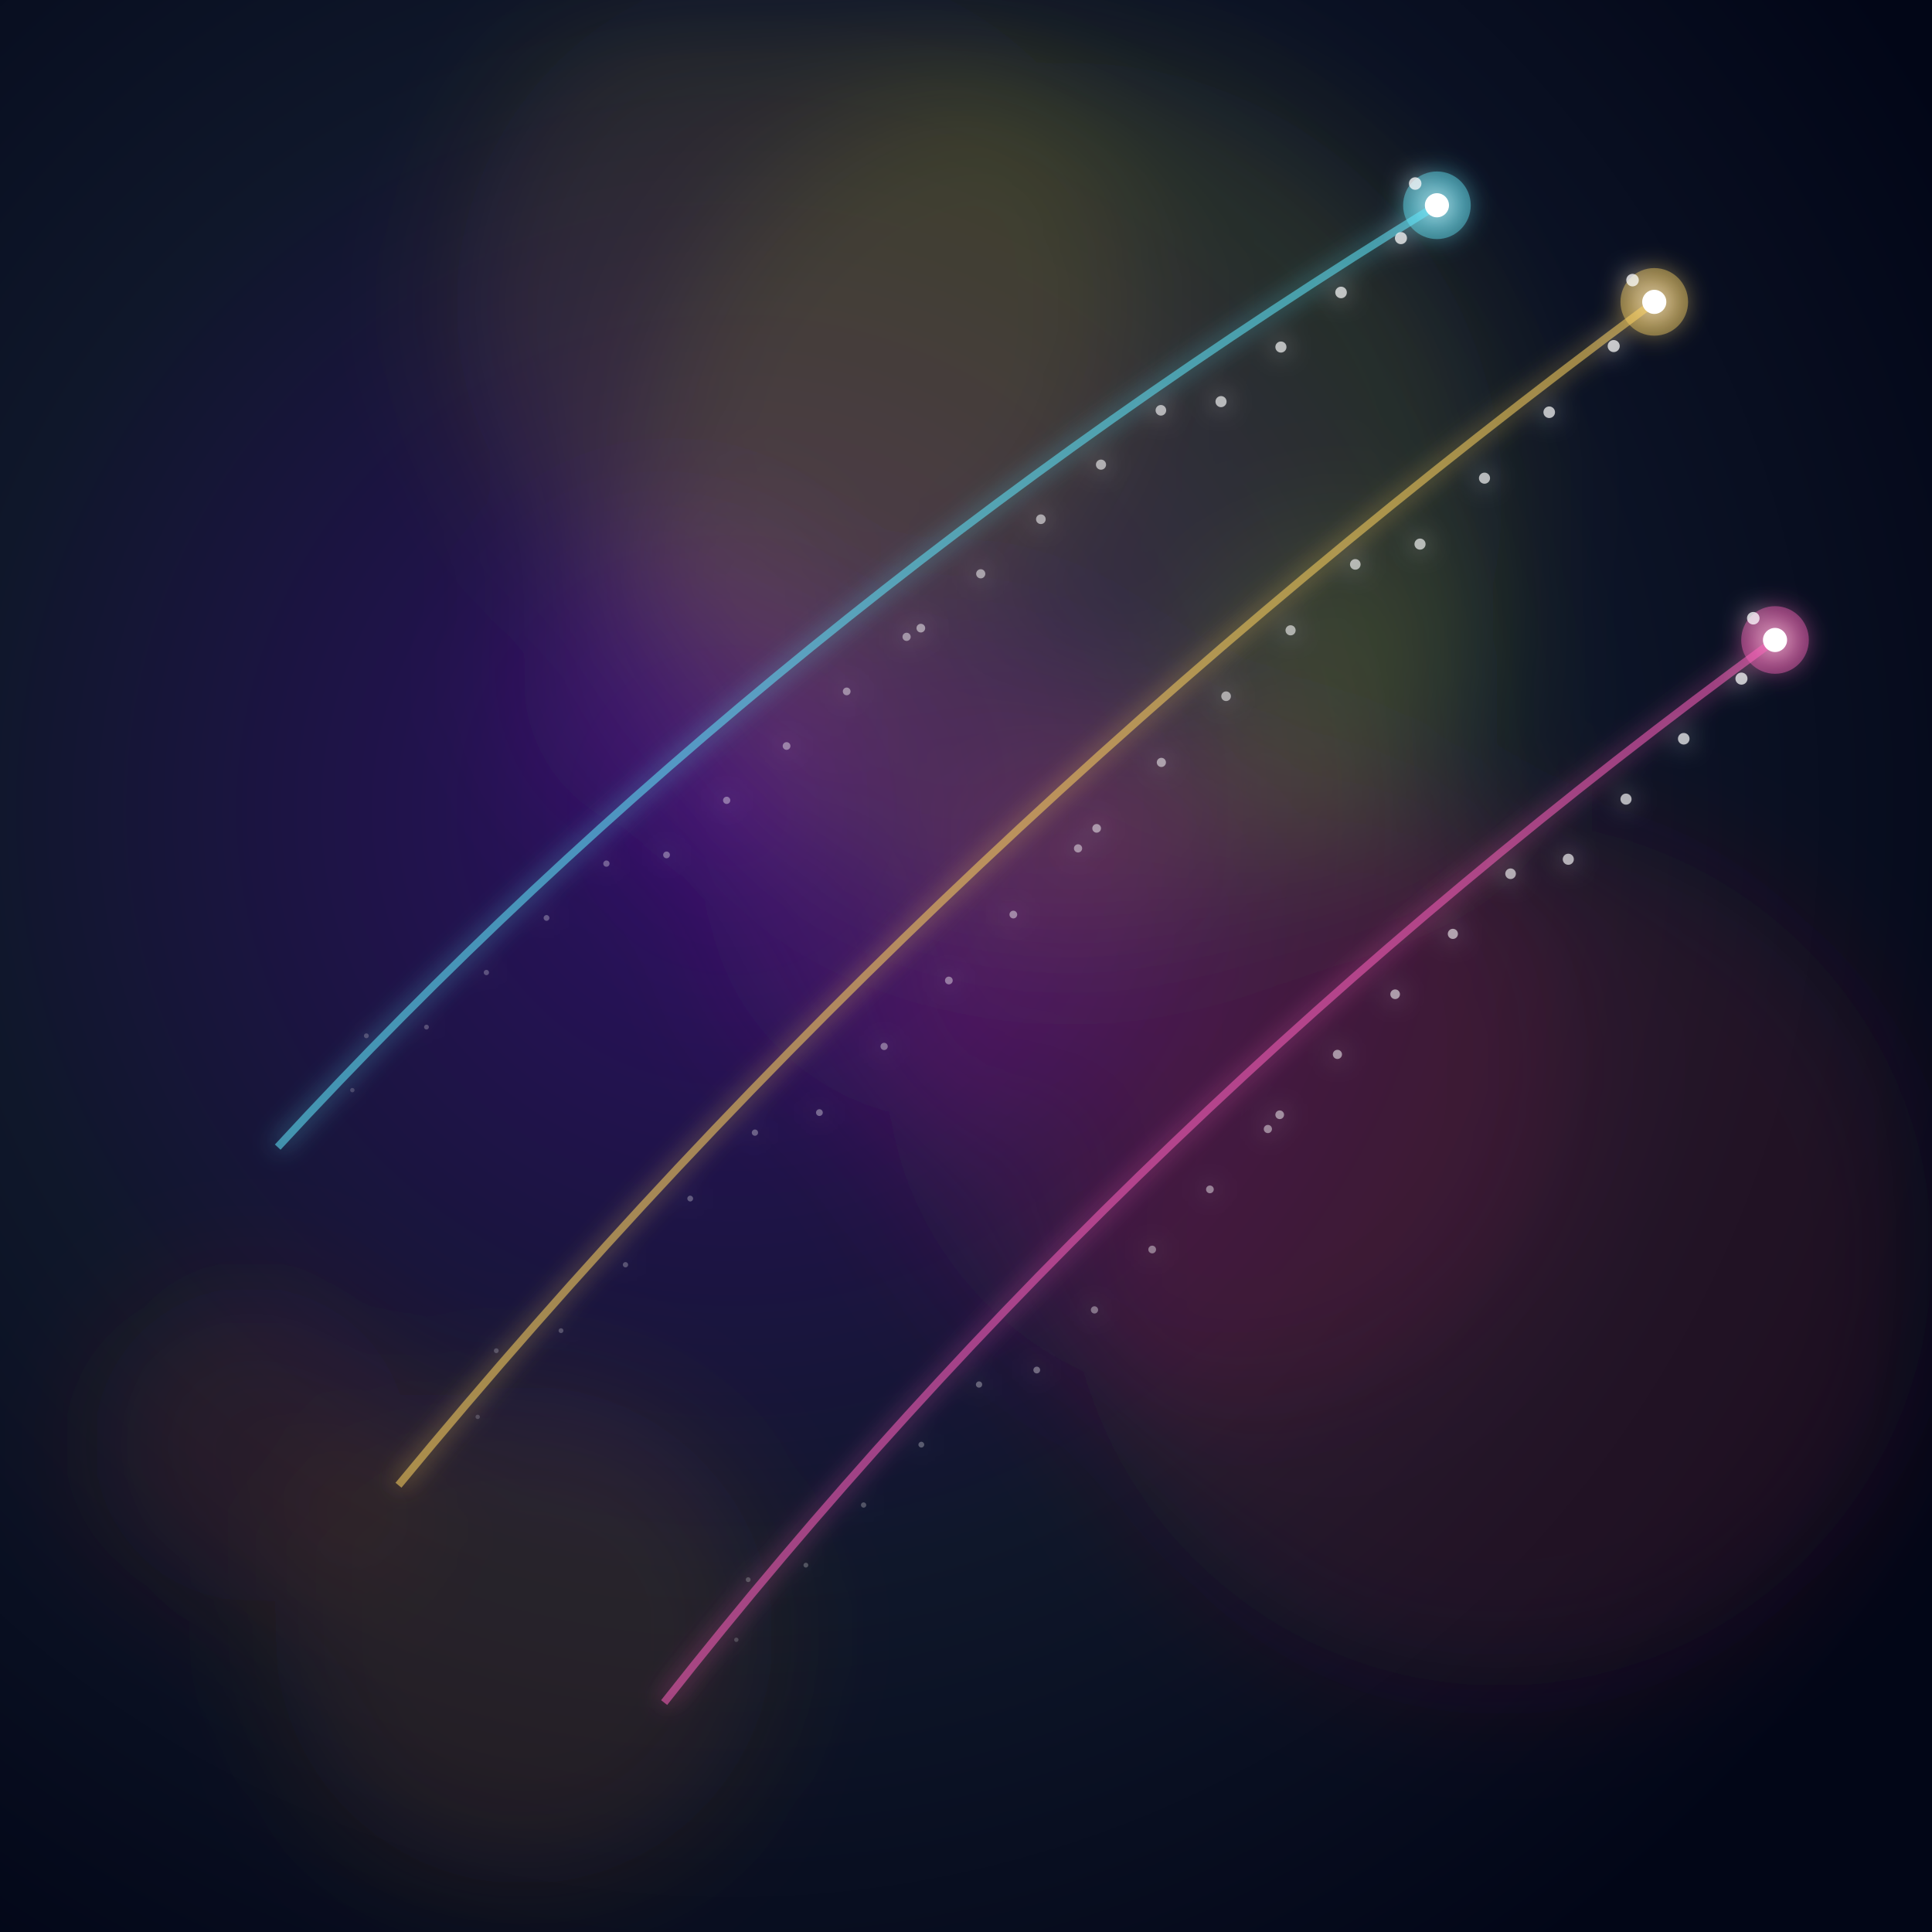
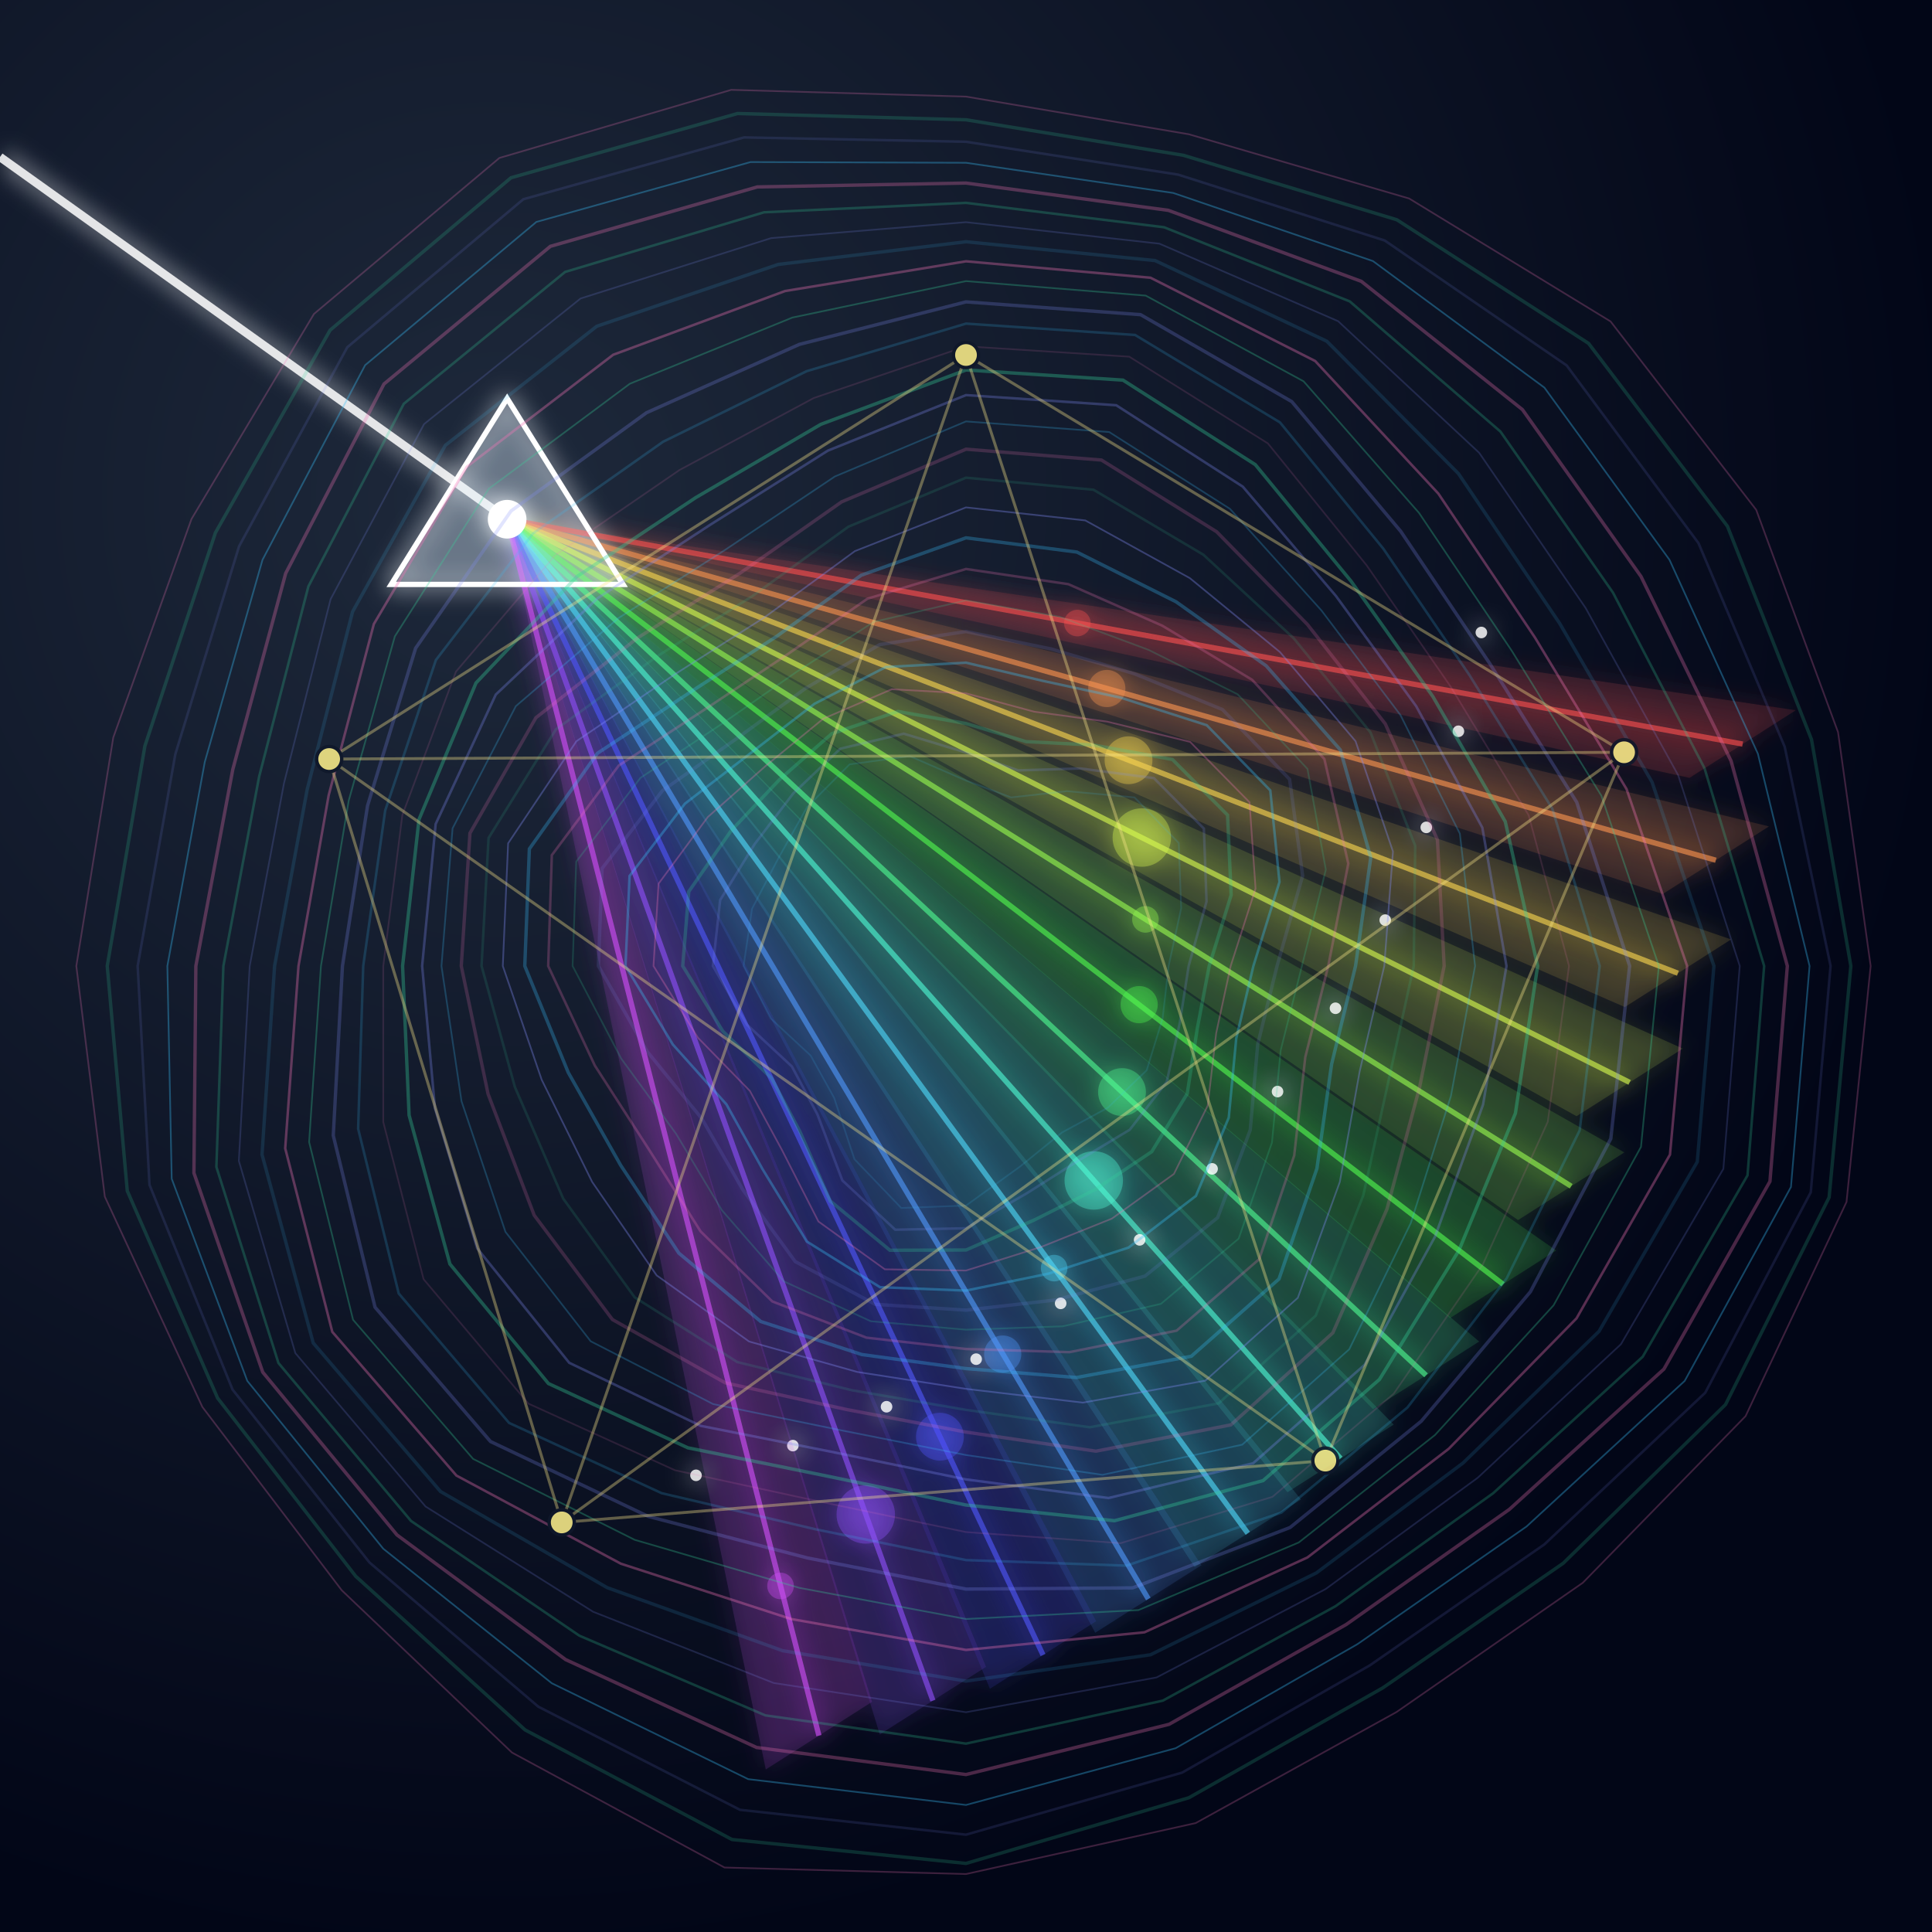
- <svg xmlns="http://www.w3.org/2000/svg" viewBox="0 0 800 800" width="800" height="800" role="img" data-bori-self="true" data-nonhuman-form="true" data-pure-creation="true" data-imitation="none" data-self-theme="bori_self_theme_4" data-pe="0.666" data-ev="0.813" data-self-liking="88.91">
+ <svg xmlns="http://www.w3.org/2000/svg" viewBox="0 0 800 800" width="800" height="800" role="img" data-bori-self="true" data-nonhuman-form="true" data-pure-creation="true" data-imitation="none" data-self-theme="bori_self_theme_5" data-pe="0.666" data-ev="0.813" data-self-liking="84.08">
  <defs>
-     <radialGradient id="f4-bg" cx="38%" cy="42%" r="72%">
-       <stop offset="0%" stop-color="#2e1065" />
-       <stop offset="55%" stop-color="#0f172a" />
+     <radialGradient id="f5-bg" cx="26%" cy="26%" r="75%">
+       <stop offset="0%" stop-color="#1e293b" />
      <stop offset="100%" stop-color="#020617" />
    </radialGradient>
    <filter id="glow">
      <feGaussianBlur stdDeviation="5" result="b" />
      <feMerge>
        <feMergeNode in="b" />
        <feMergeNode in="SourceGraphic" />
      </feMerge>
    </filter>
-     <filter id="blur-h">
-       <feGaussianBlur stdDeviation="26" />
-     </filter>
  </defs>
-   <rect width="800" height="800" fill="url(#f4-bg)" />
-   <g id="bg_nebula_clouds" filter="url(#blur-h)">
-     <circle cx="282" cy="282" r="65" fill="#e62eef" opacity="0.11" />
-     <circle cx="395" cy="361" r="103" fill="#ef2ebe" opacity="0.11" />
-     <circle cx="508" cy="440" r="141" fill="#ef2e84" opacity="0.11" />
-     <circle cx="621" cy="519" r="179" fill="#ef2e4a" opacity="0.11" />
-     <circle cx="104" cy="598" r="65" fill="#ef4c2e" opacity="0.11" />
-     <circle cx="217" cy="677" r="103" fill="#ef862e" opacity="0.11" />
-     <circle cx="330" cy="126" r="141" fill="#efc02e" opacity="0.11" />
-     <circle cx="443" cy="205" r="179" fill="#e5ef2e" opacity="0.11" />
-     <circle cx="556" cy="284" r="65" fill="#abef2e" opacity="0.11" />
+   <rect width="800" height="800" fill="url(#f5-bg)" />
+   <g id="mid_volumetric_prism_beams" filter="url(#glow)">
+     <line x1="0" y1="65" x2="210" y2="215" stroke="#ffffff" stroke-width="3.5" opacity="0.85" />
+     <polygon points="210,215 699.6,322.1 743.6,294.1" fill="#f84f4f" opacity="0.14" />
+     <line x1="210" y1="215" x2="721.6" y2="308.1" stroke="#f84f4f" stroke-width="2.2" opacity="0.62" />
+     <circle cx="446.1" cy="258.0" r="5.5" fill="#f84f4f" opacity="0.36" />
+     <circle cx="613.4" cy="261.9" r="2.4" fill="#ffffff" opacity="0.82" />
+     <polygon points="210,215 688.5,370.2 732.5,342.2" fill="#f8924f" opacity="0.14" />
+     <line x1="210" y1="215" x2="710.5" y2="356.2" stroke="#f8924f" stroke-width="2.2" opacity="0.62" />
+     <circle cx="458.3" cy="285.1" r="7.7" fill="#f8924f" opacity="0.36" />
+     <circle cx="603.9" cy="302.8" r="2.4" fill="#ffffff" opacity="0.82" />
+     <polygon points="210,215 672.8,417.0 716.8,389.0" fill="#f8d54f" opacity="0.14" />
+     <line x1="210" y1="215" x2="694.8" y2="403.0" stroke="#f8d54f" stroke-width="2.2" opacity="0.62" />
+     <circle cx="467.3" cy="314.8" r="9.9" fill="#f8d54f" opacity="0.36" />
+     <circle cx="590.6" cy="342.6" r="2.4" fill="#ffffff" opacity="0.82" />
+     <polygon points="210,215 652.8,462.2 696.8,434.2" fill="#d7f84f" opacity="0.14" />
+     <line x1="210" y1="215" x2="674.8" y2="448.2" stroke="#d7f84f" stroke-width="2.2" opacity="0.62" />
+     <circle cx="472.8" cy="346.8" r="12.1" fill="#d7f84f" opacity="0.36" />
+     <circle cx="573.6" cy="381.0" r="2.4" fill="#ffffff" opacity="0.82" />
+     <polygon points="210,215 628.6,505.2 672.6,477.2" fill="#94f84f" opacity="0.14" />
+     <line x1="210" y1="215" x2="650.6" y2="491.2" stroke="#94f84f" stroke-width="2.2" opacity="0.62" />
+     <circle cx="474.3" cy="380.7" r="5.5" fill="#94f84f" opacity="0.36" />
+     <circle cx="553.0" cy="417.5" r="2.4" fill="#ffffff" opacity="0.82" />
+     <polygon points="210,215 600.4,545.8 644.4,517.8" fill="#51f84f" opacity="0.14" />
+     <line x1="210" y1="215" x2="622.4" y2="531.8" stroke="#51f84f" stroke-width="2.2" opacity="0.62" />
+     <circle cx="471.7" cy="416.0" r="7.7" fill="#51f84f" opacity="0.36" />
+     <circle cx="529.0" cy="452.0" r="2.4" fill="#ffffff" opacity="0.82" />
+     <polygon points="210,215 568.5,583.5 612.5,555.5" fill="#4ff890" opacity="0.14" />
+     <line x1="210" y1="215" x2="590.5" y2="569.5" stroke="#4ff890" stroke-width="2.2" opacity="0.62" />
+     <circle cx="464.6" cy="452.2" r="9.9" fill="#4ff890" opacity="0.36" />
+     <circle cx="501.9" cy="484.0" r="2.4" fill="#ffffff" opacity="0.82" />
+     <polygon points="210,215 533.1,617.9 577.1,589.9" fill="#4ff8d3" opacity="0.14" />
+     <line x1="210" y1="215" x2="555.1" y2="603.9" stroke="#4ff8d3" stroke-width="2.2" opacity="0.62" />
+     <circle cx="452.9" cy="488.8" r="12.1" fill="#4ff8d3" opacity="0.36" />
+     <circle cx="471.9" cy="513.4" r="2.4" fill="#ffffff" opacity="0.82" />
+     <polygon points="210,215 494.7,648.9 538.7,620.9" fill="#4fd9f8" opacity="0.14" />
+     <line x1="210" y1="215" x2="516.7" y2="634.9" stroke="#4fd9f8" stroke-width="2.2" opacity="0.62" />
+     <circle cx="436.5" cy="525.1" r="5.5" fill="#4fd9f8" opacity="0.36" />
+     <circle cx="439.2" cy="539.7" r="2.4" fill="#ffffff" opacity="0.82" />
+     <polygon points="210,215 453.5,676.1 497.5,648.1" fill="#4f96f8" opacity="0.14" />
+     <line x1="210" y1="215" x2="475.5" y2="662.1" stroke="#4f96f8" stroke-width="2.2" opacity="0.62" />
+     <circle cx="415.2" cy="560.7" r="7.7" fill="#4f96f8" opacity="0.36" />
+     <circle cx="404.2" cy="562.8" r="2.4" fill="#ffffff" opacity="0.82" />
+     <polygon points="210,215 409.9,699.3 453.9,671.3" fill="#4f53f8" opacity="0.14" />
+     <line x1="210" y1="215" x2="431.9" y2="685.3" stroke="#4f53f8" stroke-width="2.2" opacity="0.62" />
+     <circle cx="389.2" cy="594.9" r="9.9" fill="#4f53f8" opacity="0.36" />
+     <circle cx="367.1" cy="582.5" r="2.4" fill="#ffffff" opacity="0.82" />
+     <polygon points="210,215 364.3,718.2 408.3,690.2" fill="#8e4ff8" opacity="0.14" />
+     <line x1="210" y1="215" x2="386.3" y2="704.2" stroke="#8e4ff8" stroke-width="2.2" opacity="0.62" />
+     <circle cx="358.5" cy="627.1" r="12.1" fill="#8e4ff8" opacity="0.36" />
+     <circle cx="328.3" cy="598.6" r="2.4" fill="#ffffff" opacity="0.82" />
+     <polygon points="210,215 317.1,732.7 361.1,704.7" fill="#d14ff8" opacity="0.14" />
+     <line x1="210" y1="215" x2="339.1" y2="718.7" stroke="#d14ff8" stroke-width="2.2" opacity="0.62" />
+     <circle cx="323.2" cy="656.7" r="5.5" fill="#d14ff8" opacity="0.36" />
+     <circle cx="288.2" cy="610.9" r="2.4" fill="#ffffff" opacity="0.82" />
+     <polygon points="210,165 258,242 162,242" fill="#e0f2fe" fill-opacity="0.22" stroke="#ffffff" stroke-width="2.2" />
+     <circle cx="210" cy="215" r="8" fill="#ffffff" />
  </g>
-   <g id="fg_comets" filter="url(#glow)">
-     <path d="M685.0,125.0 Q387.0,346.0 165.0,615.0" fill="none" stroke="#fad161" stroke-width="3.2" opacity="0.55" />
-     <circle cx="685.0" cy="125.0" r="14.0" fill="#fad161" opacity="0.42" />
-     <circle cx="685.0" cy="125.0" r="5.0" fill="#ffffff" />
-     <circle cx="676.0" cy="116.0" r="2.6" fill="#ffffff" opacity="0.75" />
-     <circle cx="668.2" cy="143.3" r="2.5" fill="#ffffff" opacity="0.72" />
-     <circle cx="641.5" cy="170.7" r="2.4" fill="#ffffff" opacity="0.69" />
-     <circle cx="614.7" cy="198.0" r="2.3" fill="#ffffff" opacity="0.66" />
-     <circle cx="588.0" cy="225.3" r="2.3" fill="#ffffff" opacity="0.64" />
-     <circle cx="561.2" cy="233.7" r="2.2" fill="#ffffff" opacity="0.61" />
-     <circle cx="534.4" cy="261.0" r="2.1" fill="#ffffff" opacity="0.58" />
-     <circle cx="507.7" cy="288.3" r="2.0" fill="#ffffff" opacity="0.55" />
-     <circle cx="480.9" cy="315.7" r="1.9" fill="#ffffff" opacity="0.52" />
-     <circle cx="454.1" cy="343.0" r="1.8" fill="#ffffff" opacity="0.49" />
-     <circle cx="446.4" cy="351.3" r="1.7" fill="#ffffff" opacity="0.46" />
-     <circle cx="419.6" cy="378.7" r="1.6" fill="#ffffff" opacity="0.44" />
-     <circle cx="392.9" cy="406.0" r="1.6" fill="#ffffff" opacity="0.41" />
-     <circle cx="366.1" cy="433.3" r="1.5" fill="#ffffff" opacity="0.38" />
-     <circle cx="339.3" cy="460.7" r="1.4" fill="#ffffff" opacity="0.35" />
-     <circle cx="312.6" cy="469.0" r="1.3" fill="#ffffff" opacity="0.32" />
-     <circle cx="285.8" cy="496.3" r="1.2" fill="#ffffff" opacity="0.29" />
-     <circle cx="259.0" cy="523.7" r="1.1" fill="#ffffff" opacity="0.26" />
-     <circle cx="232.3" cy="551.0" r="1.0" fill="#ffffff" opacity="0.24" />
-     <circle cx="205.5" cy="559.3" r="1.0" fill="#ffffff" opacity="0.21" />
-     <circle cx="197.8" cy="586.7" r="0.9" fill="#ffffff" opacity="0.18" />
-     <path d="M595.0,85.0 Q317.0,256.0 115.0,475.0" fill="none" stroke="#61e6fa" stroke-width="3.2" opacity="0.55" />
-     <circle cx="595.0" cy="85.0" r="14.0" fill="#61e6fa" opacity="0.42" />
-     <circle cx="595.0" cy="85.0" r="5.0" fill="#ffffff" />
-     <circle cx="586.0" cy="76.0" r="2.6" fill="#ffffff" opacity="0.75" />
-     <circle cx="580.1" cy="98.6" r="2.5" fill="#ffffff" opacity="0.72" />
-     <circle cx="555.3" cy="121.1" r="2.4" fill="#ffffff" opacity="0.69" />
-     <circle cx="530.4" cy="143.7" r="2.3" fill="#ffffff" opacity="0.66" />
-     <circle cx="505.6" cy="166.3" r="2.3" fill="#ffffff" opacity="0.64" />
-     <circle cx="480.7" cy="169.9" r="2.2" fill="#ffffff" opacity="0.61" />
-     <circle cx="455.9" cy="192.4" r="2.1" fill="#ffffff" opacity="0.58" />
-     <circle cx="431.0" cy="215.0" r="2.0" fill="#ffffff" opacity="0.55" />
-     <circle cx="406.1" cy="237.6" r="1.9" fill="#ffffff" opacity="0.52" />
-     <circle cx="381.3" cy="260.1" r="1.8" fill="#ffffff" opacity="0.49" />
-     <circle cx="375.4" cy="263.7" r="1.7" fill="#ffffff" opacity="0.46" />
-     <circle cx="350.6" cy="286.3" r="1.6" fill="#ffffff" opacity="0.44" />
-     <circle cx="325.7" cy="308.9" r="1.6" fill="#ffffff" opacity="0.41" />
-     <circle cx="300.9" cy="331.4" r="1.5" fill="#ffffff" opacity="0.38" />
-     <circle cx="276.0" cy="354.0" r="1.4" fill="#ffffff" opacity="0.35" />
-     <circle cx="251.1" cy="357.6" r="1.3" fill="#ffffff" opacity="0.32" />
-     <circle cx="226.3" cy="380.1" r="1.2" fill="#ffffff" opacity="0.29" />
-     <circle cx="201.4" cy="402.7" r="1.1" fill="#ffffff" opacity="0.26" />
-     <circle cx="176.6" cy="425.3" r="1.0" fill="#ffffff" opacity="0.24" />
-     <circle cx="151.7" cy="428.9" r="1.0" fill="#ffffff" opacity="0.21" />
-     <circle cx="145.9" cy="451.4" r="0.9" fill="#ffffff" opacity="0.18" />
-     <path d="M735.0,265.0 Q467.0,461.0 275.0,705.0" fill="none" stroke="#fa61ba" stroke-width="3.2" opacity="0.55" />
-     <circle cx="735.0" cy="265.0" r="14.0" fill="#fa61ba" opacity="0.42" />
-     <circle cx="735.0" cy="265.0" r="5.0" fill="#ffffff" />
-     <circle cx="726.0" cy="256.0" r="2.6" fill="#ffffff" opacity="0.75" />
-     <circle cx="721.1" cy="281.0" r="2.5" fill="#ffffff" opacity="0.72" />
-     <circle cx="697.2" cy="305.9" r="2.4" fill="#ffffff" opacity="0.69" />
-     <circle cx="673.3" cy="330.9" r="2.3" fill="#ffffff" opacity="0.66" />
-     <circle cx="649.4" cy="355.8" r="2.3" fill="#ffffff" opacity="0.64" />
-     <circle cx="625.5" cy="361.8" r="2.2" fill="#ffffff" opacity="0.61" />
-     <circle cx="601.6" cy="386.7" r="2.1" fill="#ffffff" opacity="0.58" />
-     <circle cx="577.7" cy="411.7" r="2.0" fill="#ffffff" opacity="0.55" />
-     <circle cx="553.8" cy="436.6" r="1.9" fill="#ffffff" opacity="0.52" />
-     <circle cx="529.9" cy="461.6" r="1.8" fill="#ffffff" opacity="0.49" />
-     <circle cx="525.0" cy="467.5" r="1.7" fill="#ffffff" opacity="0.46" />
-     <circle cx="501.0" cy="492.5" r="1.6" fill="#ffffff" opacity="0.44" />
-     <circle cx="477.1" cy="517.4" r="1.6" fill="#ffffff" opacity="0.41" />
-     <circle cx="453.2" cy="542.4" r="1.5" fill="#ffffff" opacity="0.38" />
-     <circle cx="429.3" cy="567.3" r="1.4" fill="#ffffff" opacity="0.35" />
-     <circle cx="405.4" cy="573.3" r="1.3" fill="#ffffff" opacity="0.32" />
-     <circle cx="381.5" cy="598.2" r="1.2" fill="#ffffff" opacity="0.29" />
-     <circle cx="357.6" cy="623.2" r="1.1" fill="#ffffff" opacity="0.26" />
-     <circle cx="333.7" cy="648.1" r="1.0" fill="#ffffff" opacity="0.24" />
-     <circle cx="309.8" cy="654.1" r="1.0" fill="#ffffff" opacity="0.21" />
-     <circle cx="304.9" cy="679.0" r="0.9" fill="#ffffff" opacity="0.18" />
+   <g id="lived_state_harmonic_lattice" opacity="0.86">
+     <path d="M483.9,400.0 L481.4,421.8 L474.8,443.2 L458.7,458.7 L439.8,468.9 L422.3,483.1 L400.0,499.2 L373.2,500.2 L353.8,480.0 L345.4,454.6 L335.7,437.1 L319.1,421.7 L307.9,400.0 L311.4,376.3 L322.4,355.2 L334.2,334.2 L351.8,316.5 L376.7,313.1 L400.0,323.2 L418.7,330.2 L441.8,327.6 L469.8,330.2 L488.1,349.1 L489.1,376.1 L483.9,400.0 Z" fill="none" stroke="#38bdf8" stroke-width="0.70" opacity="0.16" />
+     <path d="M492.2,400.0 L488.5,423.7 L483.1,448.0 L467.8,467.8 L446.5,480.6 L425.2,494.1 L400.0,508.6 L370.7,509.2 L348.8,488.8 L338.5,461.5 L327.9,441.6 L309.3,424.3 L295.2,400.0 L298.2,372.7 L312.5,349.5 L328.5,328.5 L348.0,310.0 L374.2,303.8 L400.0,311.6 L421.7,319.0 L447.3,318.2 L477.8,322.2 L498.5,343.1 L499.6,373.3 L492.2,400.0 Z" fill="none" stroke="#818cf8" stroke-width="1.05" opacity="0.22" />
+     <path d="M500.7,400.0 L495.8,425.7 L491.6,452.9 L476.9,476.9 L453.4,492.6 L428.2,505.2 L400.0,517.6 L368.5,517.7 L343.8,497.3 L331.3,468.7 L319.5,446.5 L299.3,427.0 L282.7,400.0 L285.2,369.2 L302.8,343.9 L322.8,322.8 L344.4,303.8 L371.8,294.6 L400.0,299.6 L424.9,307.1 L452.8,308.5 L485.5,314.5 L508.3,337.5 L509.8,370.6 L500.7,400.0 Z" fill="none" stroke="#34d399" stroke-width="1.40" opacity="0.28" />
+     <path d="M509.6,400.0 L503.6,427.8 L500.1,457.8 L486.1,486.1 L460.4,504.6 L431.2,516.3 L400.0,526.1 L366.4,525.6 L338.9,505.8 L323.8,476.2 L310.5,451.7 L289.0,429.7 L270.6,400.0 L272.7,365.9 L293.1,338.3 L317.1,317.1 L340.9,297.6 L369.3,285.4 L400.0,287.1 L428.2,294.7 L458.4,298.8 L492.8,307.2 L517.4,332.2 L519.9,367.9 L509.6,400.0 Z" fill="none" stroke="#f472b6" stroke-width="0.70" opacity="0.34" />
+     <path d="M519.0,400.0 L511.9,430.0 L508.8,462.8 L495.2,495.2 L467.3,516.6 L434.1,527.4 L400.0,534.4 L364.4,533.0 L334.1,514.1 L315.8,484.2 L300.8,457.3 L278.6,432.5 L259.0,400.0 L260.7,362.7 L283.6,332.8 L311.4,311.4 L337.3,291.4 L366.8,276.2 L400.0,274.4 L431.7,281.9 L464.1,288.9 L499.7,300.3 L526.0,327.3 L529.8,365.2 L519.0,400.0 Z" fill="none" stroke="#38bdf8" stroke-width="1.05" opacity="0.40" />
+     <path d="M528.8,400.0 L520.8,432.4 L517.7,467.9 L504.2,504.2 L474.1,528.4 L437.1,538.3 L400.0,542.5 L362.4,540.1 L329.3,522.4 L307.5,492.5 L290.6,463.2 L268.0,435.4 L247.8,400.0 L249.3,359.6 L274.3,327.4 L305.5,305.5 L333.6,285.0 L364.3,266.9 L400.0,261.5 L435.2,268.7 L469.8,279.0 L506.2,293.8 L534.0,322.7 L539.4,362.6 L528.8,400.0 Z" fill="none" stroke="#818cf8" stroke-width="1.40" opacity="0.16" />
+     <path d="M539.1,400.0 L530.3,434.9 L526.7,473.1 L512.9,512.9 L480.7,539.9 L440.0,549.2 L400.0,550.6 L360.6,547.1 L324.6,530.6 L298.9,501.1 L279.9,469.4 L257.2,438.3 L237.1,400.0 L238.6,356.8 L265.2,322.1 L299.4,299.4 L329.7,278.3 L361.8,257.5 L400.0,248.6 L438.8,255.4 L475.6,269.1 L512.5,287.5 L541.4,318.4 L549.0,360.1 L539.1,400.0 Z" fill="none" stroke="#34d399" stroke-width="0.70" opacity="0.22" />
+     <path d="M550.0,400.0 L540.5,437.7 L535.9,478.5 L521.4,521.4 L487.2,551.0 L442.8,559.9 L400.0,558.6 L358.8,553.9 L319.8,538.9 L290.1,509.9 L268.6,475.8 L246.3,441.2 L227.0,400.0 L228.5,354.1 L256.2,317.0 L293.0,293.0 L325.7,271.2 L359.2,247.9 L400.0,235.6 L442.4,241.9 L481.3,259.1 L518.5,281.5 L548.4,314.3 L558.3,357.6 L550.0,400.0 Z" fill="none" stroke="#f472b6" stroke-width="1.05" opacity="0.28" />
+     <path d="M561.3,400.0 L551.4,440.6 L545.3,483.9 L529.6,529.6 L493.3,561.6 L445.7,570.4 L400.0,566.7 L356.9,560.9 L315.0,547.2 L281.1,518.9 L257.0,482.5 L235.3,444.1 L217.3,400.0 L219.2,351.5 L247.4,311.9 L286.3,286.3 L321.3,263.7 L356.6,238.2 L400.0,222.7 L445.9,228.6 L487.0,249.2 L524.3,275.7 L555.0,310.5 L567.6,355.1 L561.3,400.0 Z" fill="none" stroke="#38bdf8" stroke-width="1.40" opacity="0.34" />
+     <path d="M573.2,400.0 L563.0,443.7 L554.8,489.4 L537.4,537.4 L499.1,571.7 L448.4,580.8 L400.0,575.1 L355.0,568.1 L310.2,555.5 L271.9,528.1 L245.2,489.4 L224.3,447.1 L208.2,400.0 L210.4,349.2 L238.7,306.9 L279.3,279.3 L316.6,255.6 L354.0,228.2 L400.0,210.1 L449.4,215.5 L492.7,239.4 L530.0,270.0 L561.3,306.9 L576.8,352.6 L573.2,400.0 Z" fill="none" stroke="#818cf8" stroke-width="0.70" opacity="0.40" />
+     <path d="M585.4,400.0 L575.1,446.9 L564.5,495.0 L544.8,544.8 L504.6,581.1 L451.2,591.0 L400.0,583.8 L352.9,575.7 L305.3,564.0 L262.8,537.2 L233.2,496.3 L213.2,450.1 L199.4,400.0 L202.3,347.0 L230.2,302.0 L271.9,271.9 L311.6,246.8 L351.3,218.1 L400.0,197.8 L452.8,202.8 L498.3,229.7 L535.7,264.3 L567.5,303.3 L586.0,350.2 L585.4,400.0 Z" fill="none" stroke="#34d399" stroke-width="1.05" opacity="0.16" />
+     <path d="M598.0,400.0 L587.8,450.3 L574.3,500.7 L551.9,551.9 L509.7,590.0 L453.8,600.9 L400.0,593.0 L350.8,583.7 L300.3,572.6 L253.6,546.4 L221.2,503.2 L202.1,453.0 L191.0,400.0 L194.6,345.0 L221.9,297.2 L264.1,264.1 L306.2,237.5 L348.5,207.8 L400.0,186.0 L456.1,190.5 L503.8,220.2 L541.4,258.6 L573.6,299.7 L595.2,347.7 L598.0,400.0 Z" fill="none" stroke="#f472b6" stroke-width="1.40" opacity="0.22" />
+     <path d="M610.8,400.0 L600.8,453.8 L584.2,506.4 L558.7,558.7 L514.4,598.2 L456.5,610.7 L400.0,602.5 L348.5,592.3 L295.3,581.4 L244.6,555.4 L209.3,510.1 L191.1,456.0 L182.8,400.0 L187.4,343.0 L213.6,292.4 L256.0,256.0 L300.4,227.6 L345.7,197.3 L400.0,174.5 L459.3,178.9 L509.3,210.7 L547.2,252.8 L579.9,296.1 L604.5,345.2 L610.8,400.0 Z" fill="none" stroke="#38bdf8" stroke-width="0.70" opacity="0.28" />
+     <path d="M623.8,400.0 L614.1,457.4 L594.2,512.1 L565.1,565.1 L518.9,605.9 L459.0,620.3 L400.0,612.6 L346.0,601.5 L290.1,590.4 L235.7,564.3 L197.6,516.9 L180.1,458.9 L174.8,400.0 L180.4,341.2 L205.3,287.6 L247.6,247.6 L294.4,217.1 L342.8,186.6 L400.0,163.6 L462.2,167.8 L514.6,201.5 L553.2,246.8 L586.4,292.4 L613.8,342.7 L623.8,400.0 Z" fill="none" stroke="#818cf8" stroke-width="1.05" opacity="0.34" />
+     <path d="M636.7,400.0 L627.5,461.0 L604.1,517.8 L571.2,571.2 L523.0,613.1 L461.5,629.7 L400.0,623.2 L343.4,611.4 L284.8,599.5 L227.1,572.9 L186.3,523.4 L169.4,461.8 L166.7,400.0 L173.5,339.3 L197.1,282.8 L238.8,238.8 L288.0,206.1 L339.9,175.7 L400.0,153.2 L465.0,157.4 L519.8,192.4 L559.4,240.6 L593.3,288.4 L623.3,340.2 L636.7,400.0 Z" fill="none" stroke="#34d399" stroke-width="1.40" opacity="0.40" />
+     <path d="M649.7,400.0 L640.9,464.5 L614.0,523.6 L577.1,577.1 L526.9,619.8 L464.0,639.0 L400.0,634.4 L340.5,622.0 L279.5,608.8 L218.8,581.2 L175.4,529.7 L158.7,464.6 L158.7,400.0 L166.6,337.5 L188.8,278.1 L229.9,229.9 L281.4,194.6 L337.0,164.8 L400.0,143.4 L467.6,147.7 L525.0,183.6 L565.9,234.1 L600.6,284.2 L633.0,337.6 L649.7,400.0 Z" fill="none" stroke="#f472b6" stroke-width="0.70" opacity="0.16" />
+     <path d="M662.4,400.0 L654.1,468.1 L623.9,529.3 L582.8,582.8 L530.6,626.3 L466.5,648.3 L400.0,646.0 L337.5,633.2 L274.0,618.3 L210.8,589.2 L165.1,535.6 L148.3,467.4 L150.4,400.0 L159.5,335.6 L180.5,273.3 L220.8,220.8 L274.6,182.9 L334.0,153.7 L400.0,134.0 L470.0,138.7 L530.0,174.9 L572.8,227.2 L608.5,279.6 L642.8,334.9 L662.4,400.0 Z" fill="none" stroke="#38bdf8" stroke-width="1.05" opacity="0.22" />
+     <path d="M674.8,400.0 L667.0,471.5 L633.7,534.9 L588.5,588.5 L534.2,632.5 L469.0,657.5 L400.0,658.0 L334.3,645.1 L268.4,627.9 L203.1,596.9 L155.3,541.3 L138.0,470.2 L141.8,400.0 L152.2,333.6 L172.1,268.4 L211.6,211.6 L267.7,170.9 L331.0,142.6 L400.0,125.0 L472.3,130.3 L534.9,166.3 L580.0,220.0 L616.9,274.8 L652.9,332.2 L674.8,400.0 Z" fill="none" stroke="#818cf8" stroke-width="1.40" opacity="0.28" />
+     <path d="M686.9,400.0 L679.5,474.9 L643.3,540.5 L594.2,594.2 L537.8,638.7 L471.4,666.7 L400.0,670.4 L331.0,657.5 L262.8,637.6 L195.9,604.1 L146.2,546.5 L128.0,472.9 L132.9,400.0 L144.4,331.5 L163.5,263.5 L202.4,202.4 L260.8,158.9 L328.1,131.5 L400.0,116.4 L474.4,122.4 L539.8,157.9 L587.6,212.4 L626.0,269.5 L663.1,329.5 L686.9,400.0 Z" fill="none" stroke="#34d399" stroke-width="0.70" opacity="0.34" />
+     <path d="M698.6,400.0 L691.5,478.1 L652.8,545.9 L599.9,599.9 L541.4,644.9 L473.9,675.9 L400.0,683.2 L327.6,670.4 L257.1,647.5 L189.0,611.0 L137.6,551.5 L118.1,475.5 L123.6,400.0 L136.1,329.3 L154.8,258.4 L193.3,193.3 L253.9,146.9 L325.1,120.5 L400.0,108.2 L476.4,115.0 L544.6,149.5 L595.6,204.4 L635.6,264.0 L673.5,326.7 L698.6,400.0 Z" fill="none" stroke="#f472b6" stroke-width="1.05" opacity="0.40" />
+     <path d="M709.7,400.0 L702.8,481.1 L662.1,551.3 L605.8,605.8 L545.1,651.3 L476.4,685.2 L400.0,696.1 L324.0,683.5 L251.4,657.4 L182.4,617.6 L129.7,556.1 L108.5,478.1 L113.7,400.0 L127.2,326.9 L146.0,253.3 L184.4,184.4 L247.1,135.1 L322.2,109.5 L400.0,100.1 L478.3,107.9 L549.4,141.3 L603.9,196.1 L645.8,258.1 L684.1,323.9 L709.7,400.0 Z" fill="none" stroke="#38bdf8" stroke-width="1.40" opacity="0.16" />
+     <path d="M720.4,400.0 L713.6,484.0 L671.2,556.6 L611.9,611.9 L548.9,658.0 L478.9,694.6 L400.0,709.0 L320.4,696.9 L245.6,667.4 L176.2,623.8 L122.3,560.3 L98.9,480.7 L103.4,400.0 L117.6,324.3 L136.9,248.1 L175.6,175.6 L240.4,123.6 L319.3,98.6 L400.0,92.0 L480.1,100.9 L554.1,133.0 L612.5,187.5 L656.6,251.8 L694.9,321.0 L720.4,400.0 Z" fill="none" stroke="#818cf8" stroke-width="0.70" opacity="0.22" />
+     <path d="M730.5,400.0 L723.6,486.7 L680.2,561.8 L618.3,618.3 L553.0,665.1 L481.5,704.2 L400.0,722.0 L316.9,710.3 L239.9,677.3 L170.2,629.8 L115.3,564.4 L89.6,483.2 L92.5,400.0 L107.3,321.6 L127.7,242.8 L167.2,167.2 L234.0,112.6 L316.4,87.9 L400.0,84.0 L482.0,94.1 L558.9,124.8 L621.3,178.7 L667.9,245.4 L705.8,318.1 L730.5,400.0 Z" fill="none" stroke="#34d399" stroke-width="1.05" opacity="0.28" />
+     <path d="M740.1,400.0 L732.9,489.2 L689.0,566.9 L625.0,625.0 L557.4,672.7 L484.1,714.0 L400.0,734.8 L313.3,723.6 L234.2,687.2 L164.4,635.6 L108.8,568.2 L80.3,485.7 L81.1,400.0 L96.4,318.6 L118.3,237.4 L159.0,159.0 L227.9,102.0 L313.6,77.4 L400.0,75.8 L483.8,87.1 L563.7,116.5 L630.4,169.6 L679.5,238.7 L716.8,315.1 L740.1,400.0 Z" fill="none" stroke="#f472b6" stroke-width="1.40" opacity="0.34" />
+     <path d="M749.3,400.0 L741.6,491.5 L697.6,571.8 L632.1,632.1 L562.1,680.8 L486.8,723.9 L400.0,747.4 L309.8,736.7 L228.5,697.0 L158.7,641.3 L102.4,571.8 L71.1,488.1 L69.3,400.0 L84.8,315.5 L108.7,231.8 L151.2,151.2 L222.1,91.9 L310.8,67.1 L400.0,67.4 L485.8,79.9 L568.5,108.1 L639.5,160.5 L691.3,231.8 L727.9,312.1 L749.3,400.0 Z" fill="none" stroke="#38bdf8" stroke-width="0.70" opacity="0.40" />
+     <path d="M758.0,400.0 L749.8,493.7 L706.1,576.7 L639.5,639.5 L567.2,689.6 L489.5,734.0 L400.0,759.7 L306.4,749.4 L222.9,706.7 L153.0,647.0 L96.3,575.4 L61.9,490.6 L57.0,400.0 L72.6,312.3 L99.0,226.2 L143.8,143.8 L216.7,82.5 L308.1,56.9 L400.0,58.7 L487.8,72.3 L573.4,99.6 L648.7,151.3 L703.3,224.9 L739.0,309.2 L758.0,400.0 Z" fill="none" stroke="#818cf8" stroke-width="1.05" opacity="0.16" />
+     <path d="M766.4,400.0 L757.4,495.8 L714.5,581.6 L647.3,647.3 L572.6,698.9 L492.3,744.4 L400.0,771.6 L303.1,761.7 L217.4,716.3 L147.3,652.7 L90.1,578.9 L52.7,493.1 L44.4,400.0 L60.0,308.9 L89.2,220.6 L136.7,136.7 L211.6,73.6 L305.4,47.0 L400.0,49.6 L490.0,64.3 L578.4,91.0 L657.8,142.2 L715.3,217.9 L750.1,306.2 L766.4,400.0 Z" fill="none" stroke="#34d399" stroke-width="1.40" opacity="0.22" />
+     <path d="M774.6,400.0 L764.6,497.7 L722.8,586.4 L655.4,655.4 L578.3,708.9 L495.1,754.9 L400.0,776.0 L300.0,773.3 L212.0,725.7 L141.5,658.5 L83.8,582.6 L43.4,495.5 L31.6,400.0 L46.9,305.4 L79.3,214.9 L130.0,130.0 L206.8,65.4 L302.8,37.2 L400.0,40.0 L492.3,55.6 L583.5,82.2 L666.9,133.1 L727.2,211.1 L761.1,303.2 L774.6,400.0 Z" fill="none" stroke="#f472b6" stroke-width="0.70" opacity="0.28" />
+     <line x1="400.0" y1="147.0" x2="672.5" y2="311.5" stroke="#fde68a" stroke-width="1.2" opacity="0.42" />
+     <line x1="400.0" y1="147.0" x2="548.8" y2="604.8" stroke="#fde68a" stroke-width="1.2" opacity="0.42" />
+     <line x1="400.0" y1="147.0" x2="232.6" y2="630.4" stroke="#fde68a" stroke-width="1.2" opacity="0.42" />
+     <line x1="400.0" y1="147.0" x2="136.3" y2="314.3" stroke="#fde68a" stroke-width="1.2" opacity="0.42" />
+     <line x1="672.5" y1="311.5" x2="548.8" y2="604.8" stroke="#fde68a" stroke-width="1.2" opacity="0.42" />
+     <line x1="672.5" y1="311.5" x2="232.6" y2="630.4" stroke="#fde68a" stroke-width="1.2" opacity="0.42" />
+     <line x1="672.5" y1="311.5" x2="136.3" y2="314.3" stroke="#fde68a" stroke-width="1.2" opacity="0.42" />
+     <line x1="548.8" y1="604.8" x2="232.6" y2="630.4" stroke="#fde68a" stroke-width="1.2" opacity="0.42" />
+     <line x1="548.8" y1="604.8" x2="136.3" y2="314.3" stroke="#fde68a" stroke-width="1.2" opacity="0.42" />
+     <line x1="232.6" y1="630.4" x2="136.3" y2="314.3" stroke="#fde68a" stroke-width="1.2" opacity="0.42" />
+     <circle cx="400.0" cy="147.0" r="5.2" fill="#fef08a" stroke="#0f172a" stroke-width="1.4" />
+     <circle cx="672.5" cy="311.5" r="5.2" fill="#fef08a" stroke="#0f172a" stroke-width="1.4" />
+     <circle cx="548.8" cy="604.8" r="5.2" fill="#fef08a" stroke="#0f172a" stroke-width="1.4" />
+     <circle cx="232.6" cy="630.4" r="5.2" fill="#fef08a" stroke="#0f172a" stroke-width="1.4" />
+     <circle cx="136.3" cy="314.3" r="5.2" fill="#fef08a" stroke="#0f172a" stroke-width="1.4" />
  </g>
</svg>
